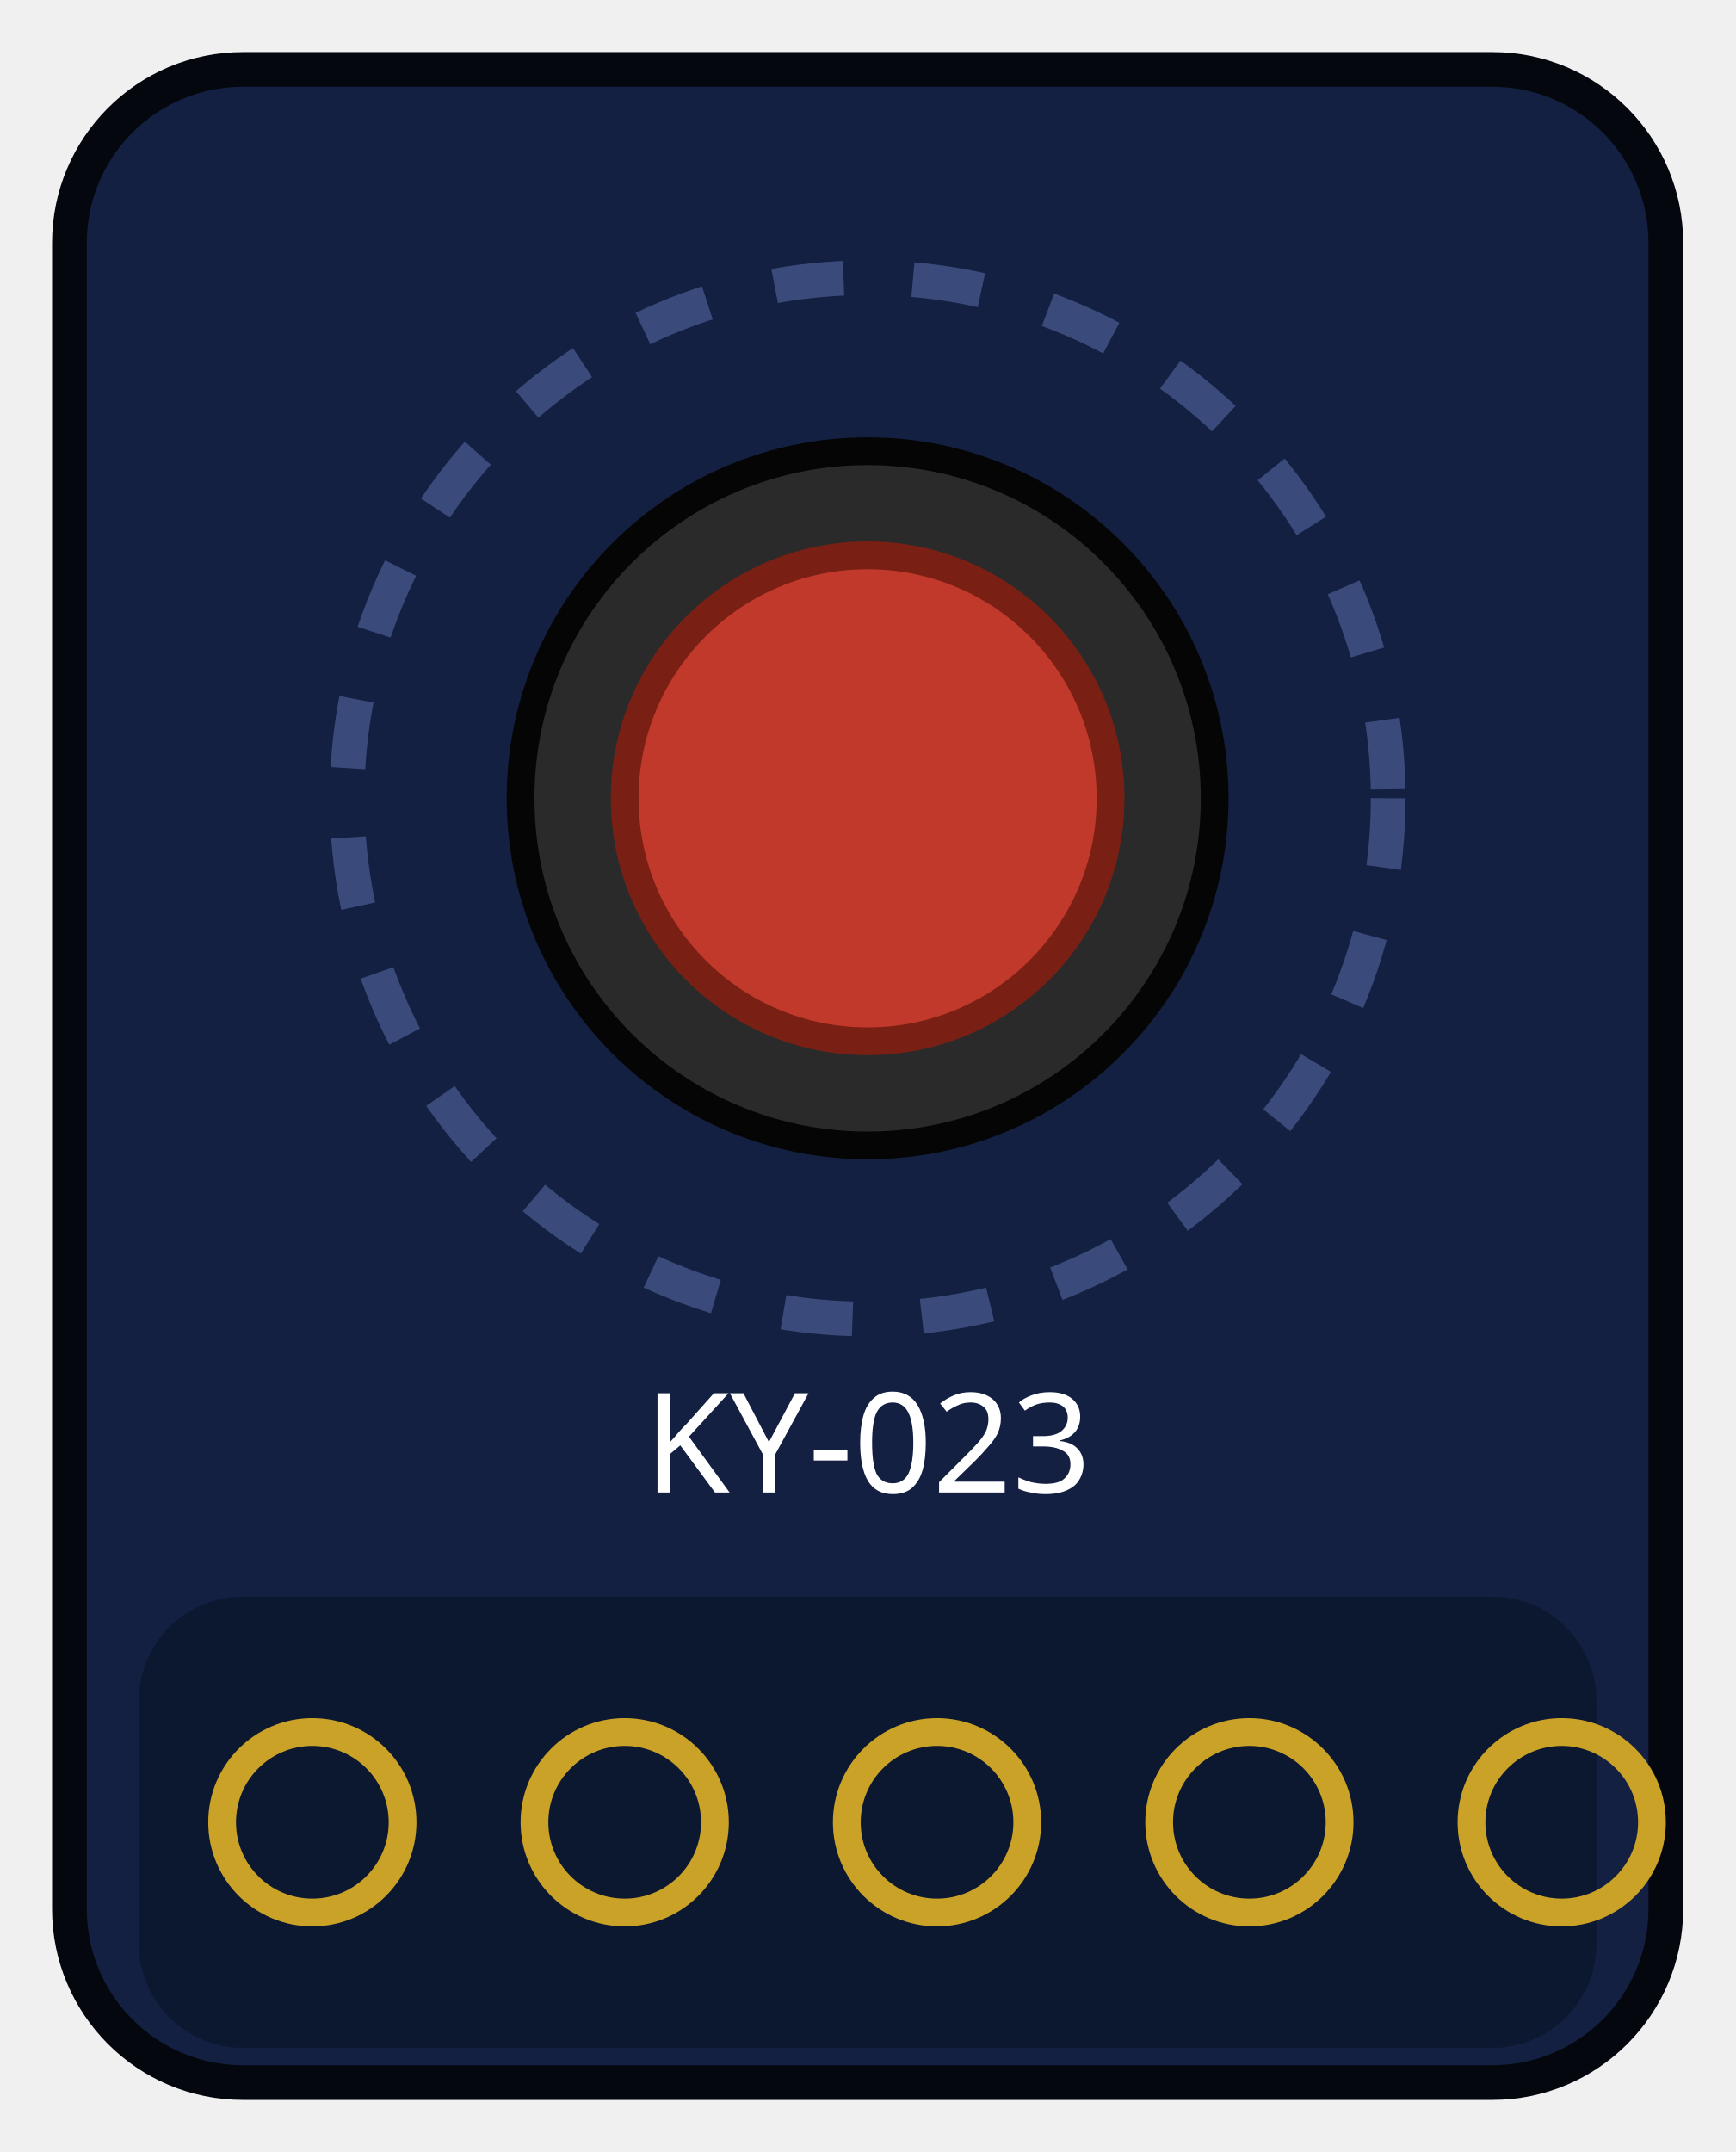
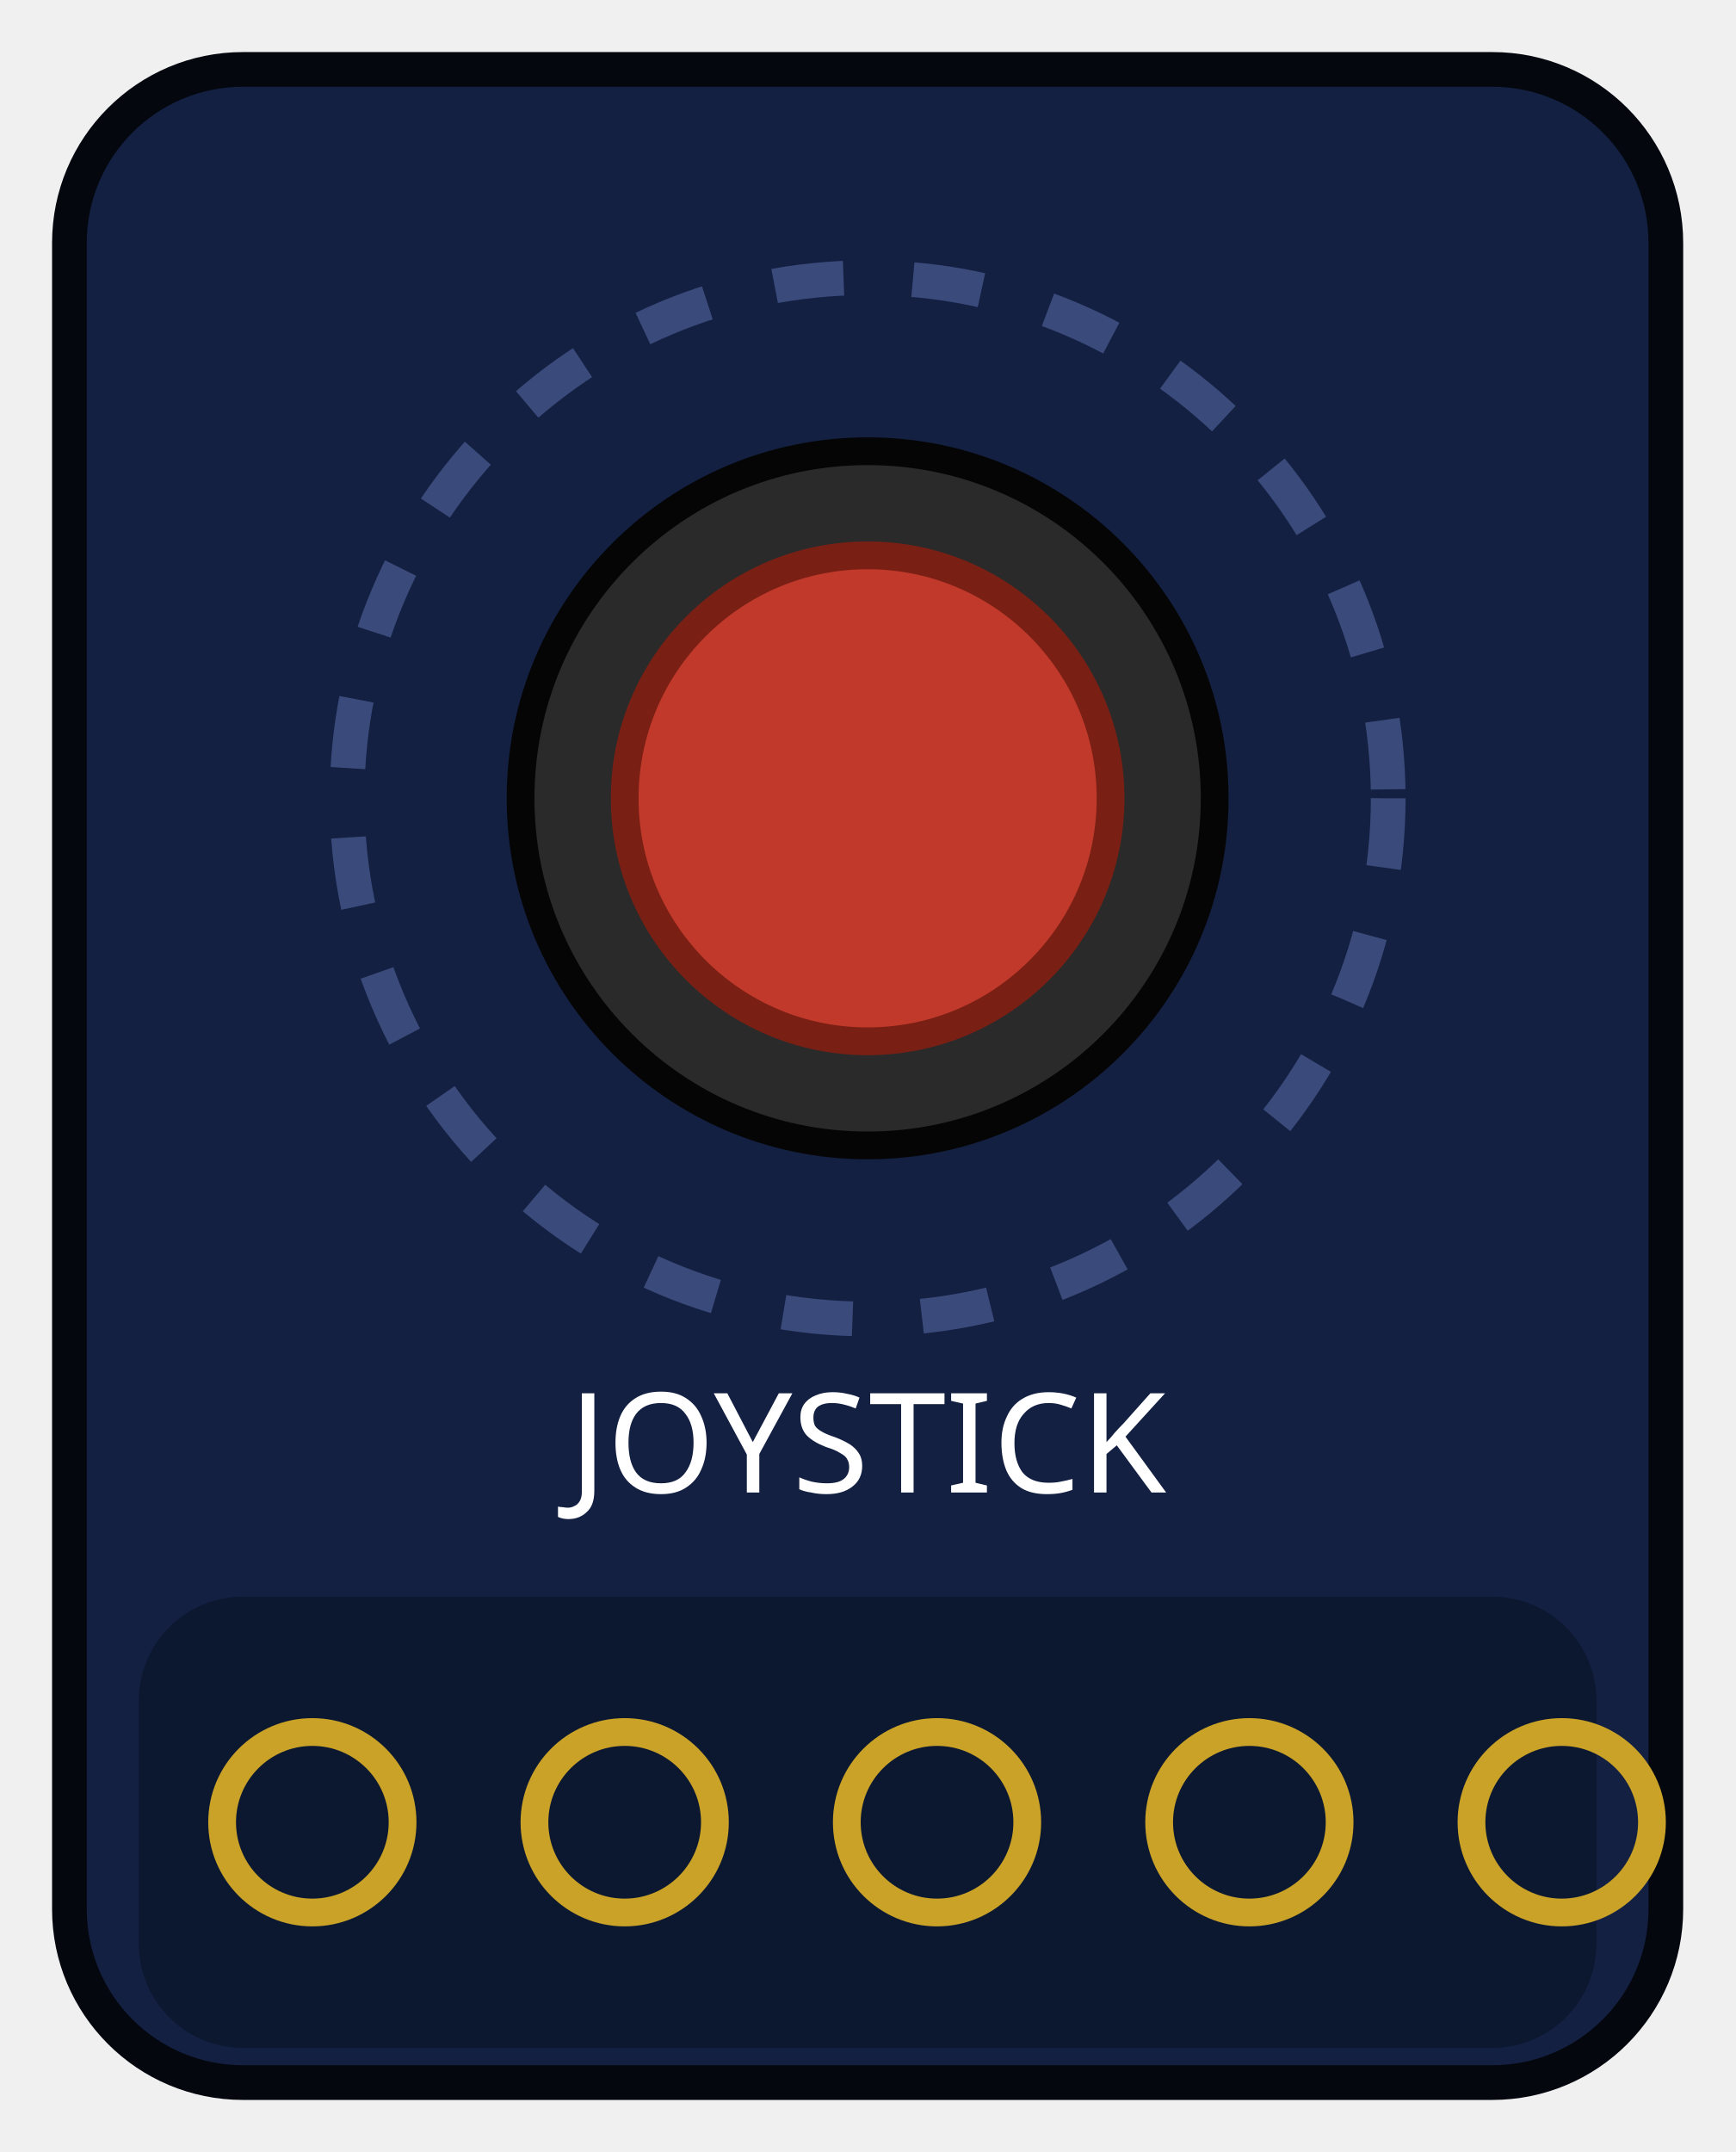
<svg xmlns="http://www.w3.org/2000/svg" viewBox="0 0 50 62">
  <rect x="2" y="2" width="46" height="58" rx="5" fill="#132042" stroke="#05070f" stroke-width="1" />
  <circle data-role="joystick-area" cx="25" cy="23" r="15" fill="none" stroke="#3a4a7a" stroke-width="1" stroke-dasharray="2,2" />
  <circle cx="25" cy="23" r="10" fill="#2a2a2a" stroke="#050505" stroke-width="0.8" />
  <circle data-joystick-role="knob" data-role="button-cap" cx="25" cy="23" r="7" fill="#c0392b" stroke="#7a1f14" stroke-width="0.8" />
-   <text x="25" y="43" text-anchor="middle" fill="#ffffff" font-family="DroidSans, sans-serif" font-size="4">KY-023</text>
+   <text x="25" y="43" text-anchor="middle" fill="#ffffff" font-family="DroidSans, sans-serif" font-size="4">JOYSTICK</text>
  <rect x="4" y="46" width="42" height="13" rx="3" fill="#0c1730" />
  <circle cx="9" cy="52.5" r="2.6" fill="none" stroke="#c9a227" stroke-width="0.8" />
  <circle cx="18" cy="52.5" r="2.6" fill="none" stroke="#c9a227" stroke-width="0.8" />
  <circle cx="27" cy="52.5" r="2.6" fill="none" stroke="#c9a227" stroke-width="0.8" />
  <circle cx="36" cy="52.5" r="2.6" fill="none" stroke="#c9a227" stroke-width="0.8" />
  <circle cx="45" cy="52.5" r="2.6" fill="none" stroke="#c9a227" stroke-width="0.8" />
</svg>
